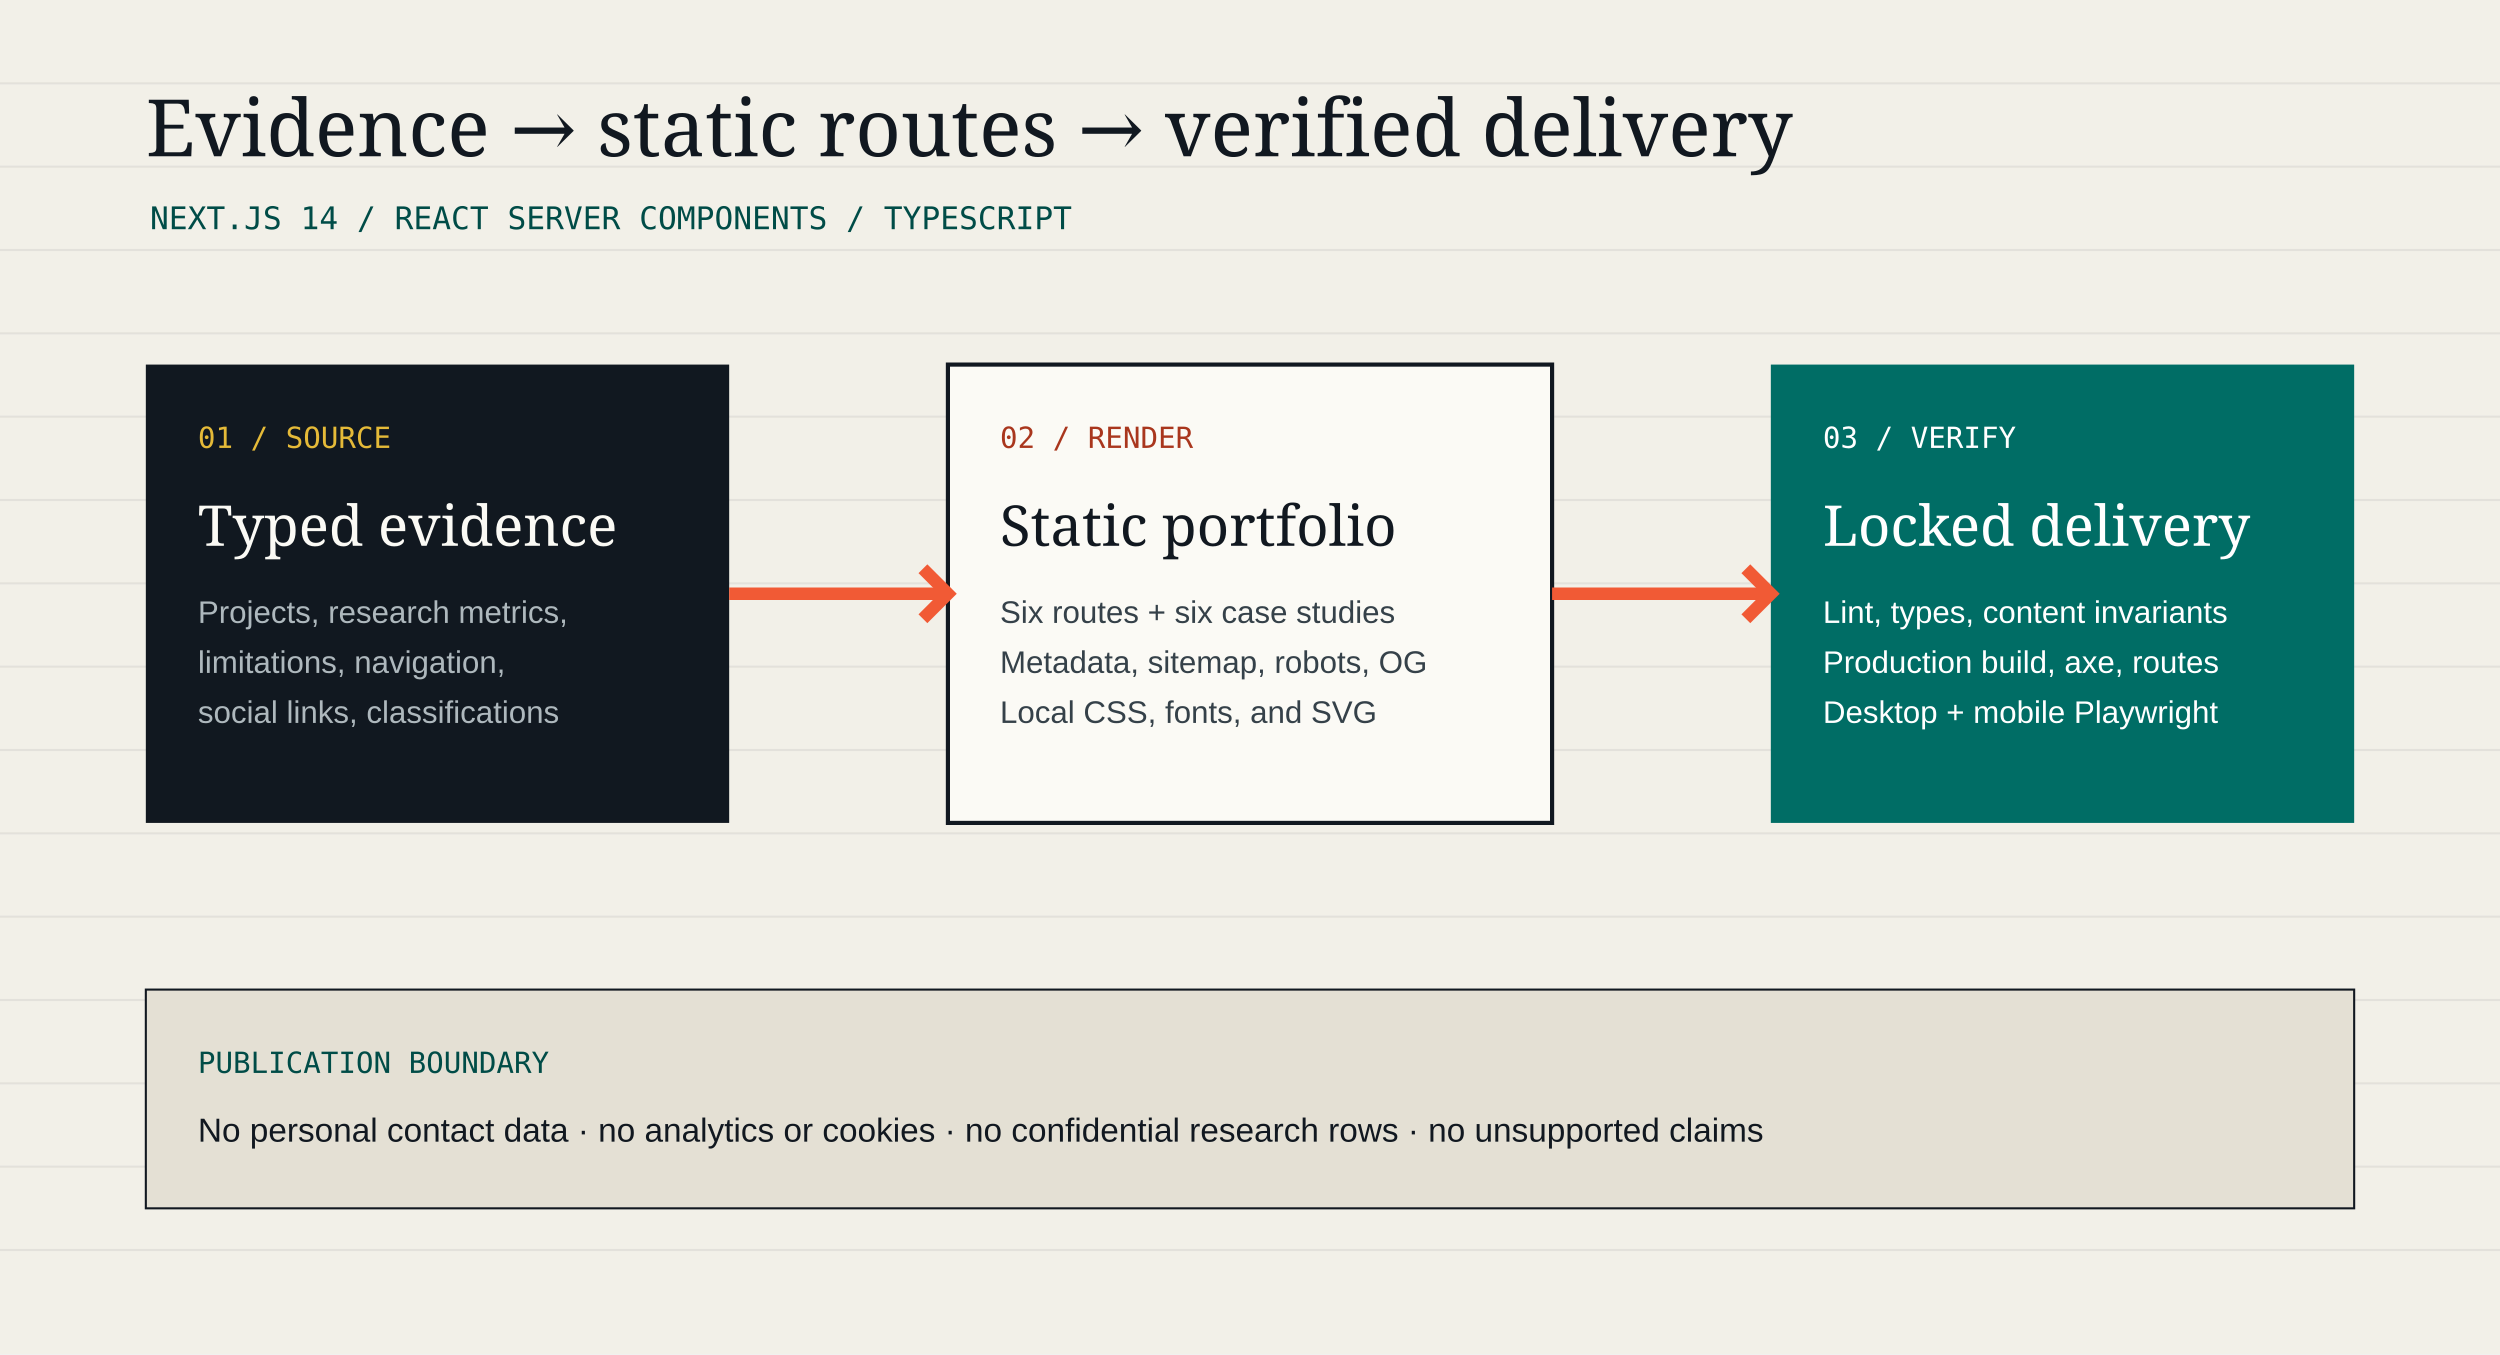
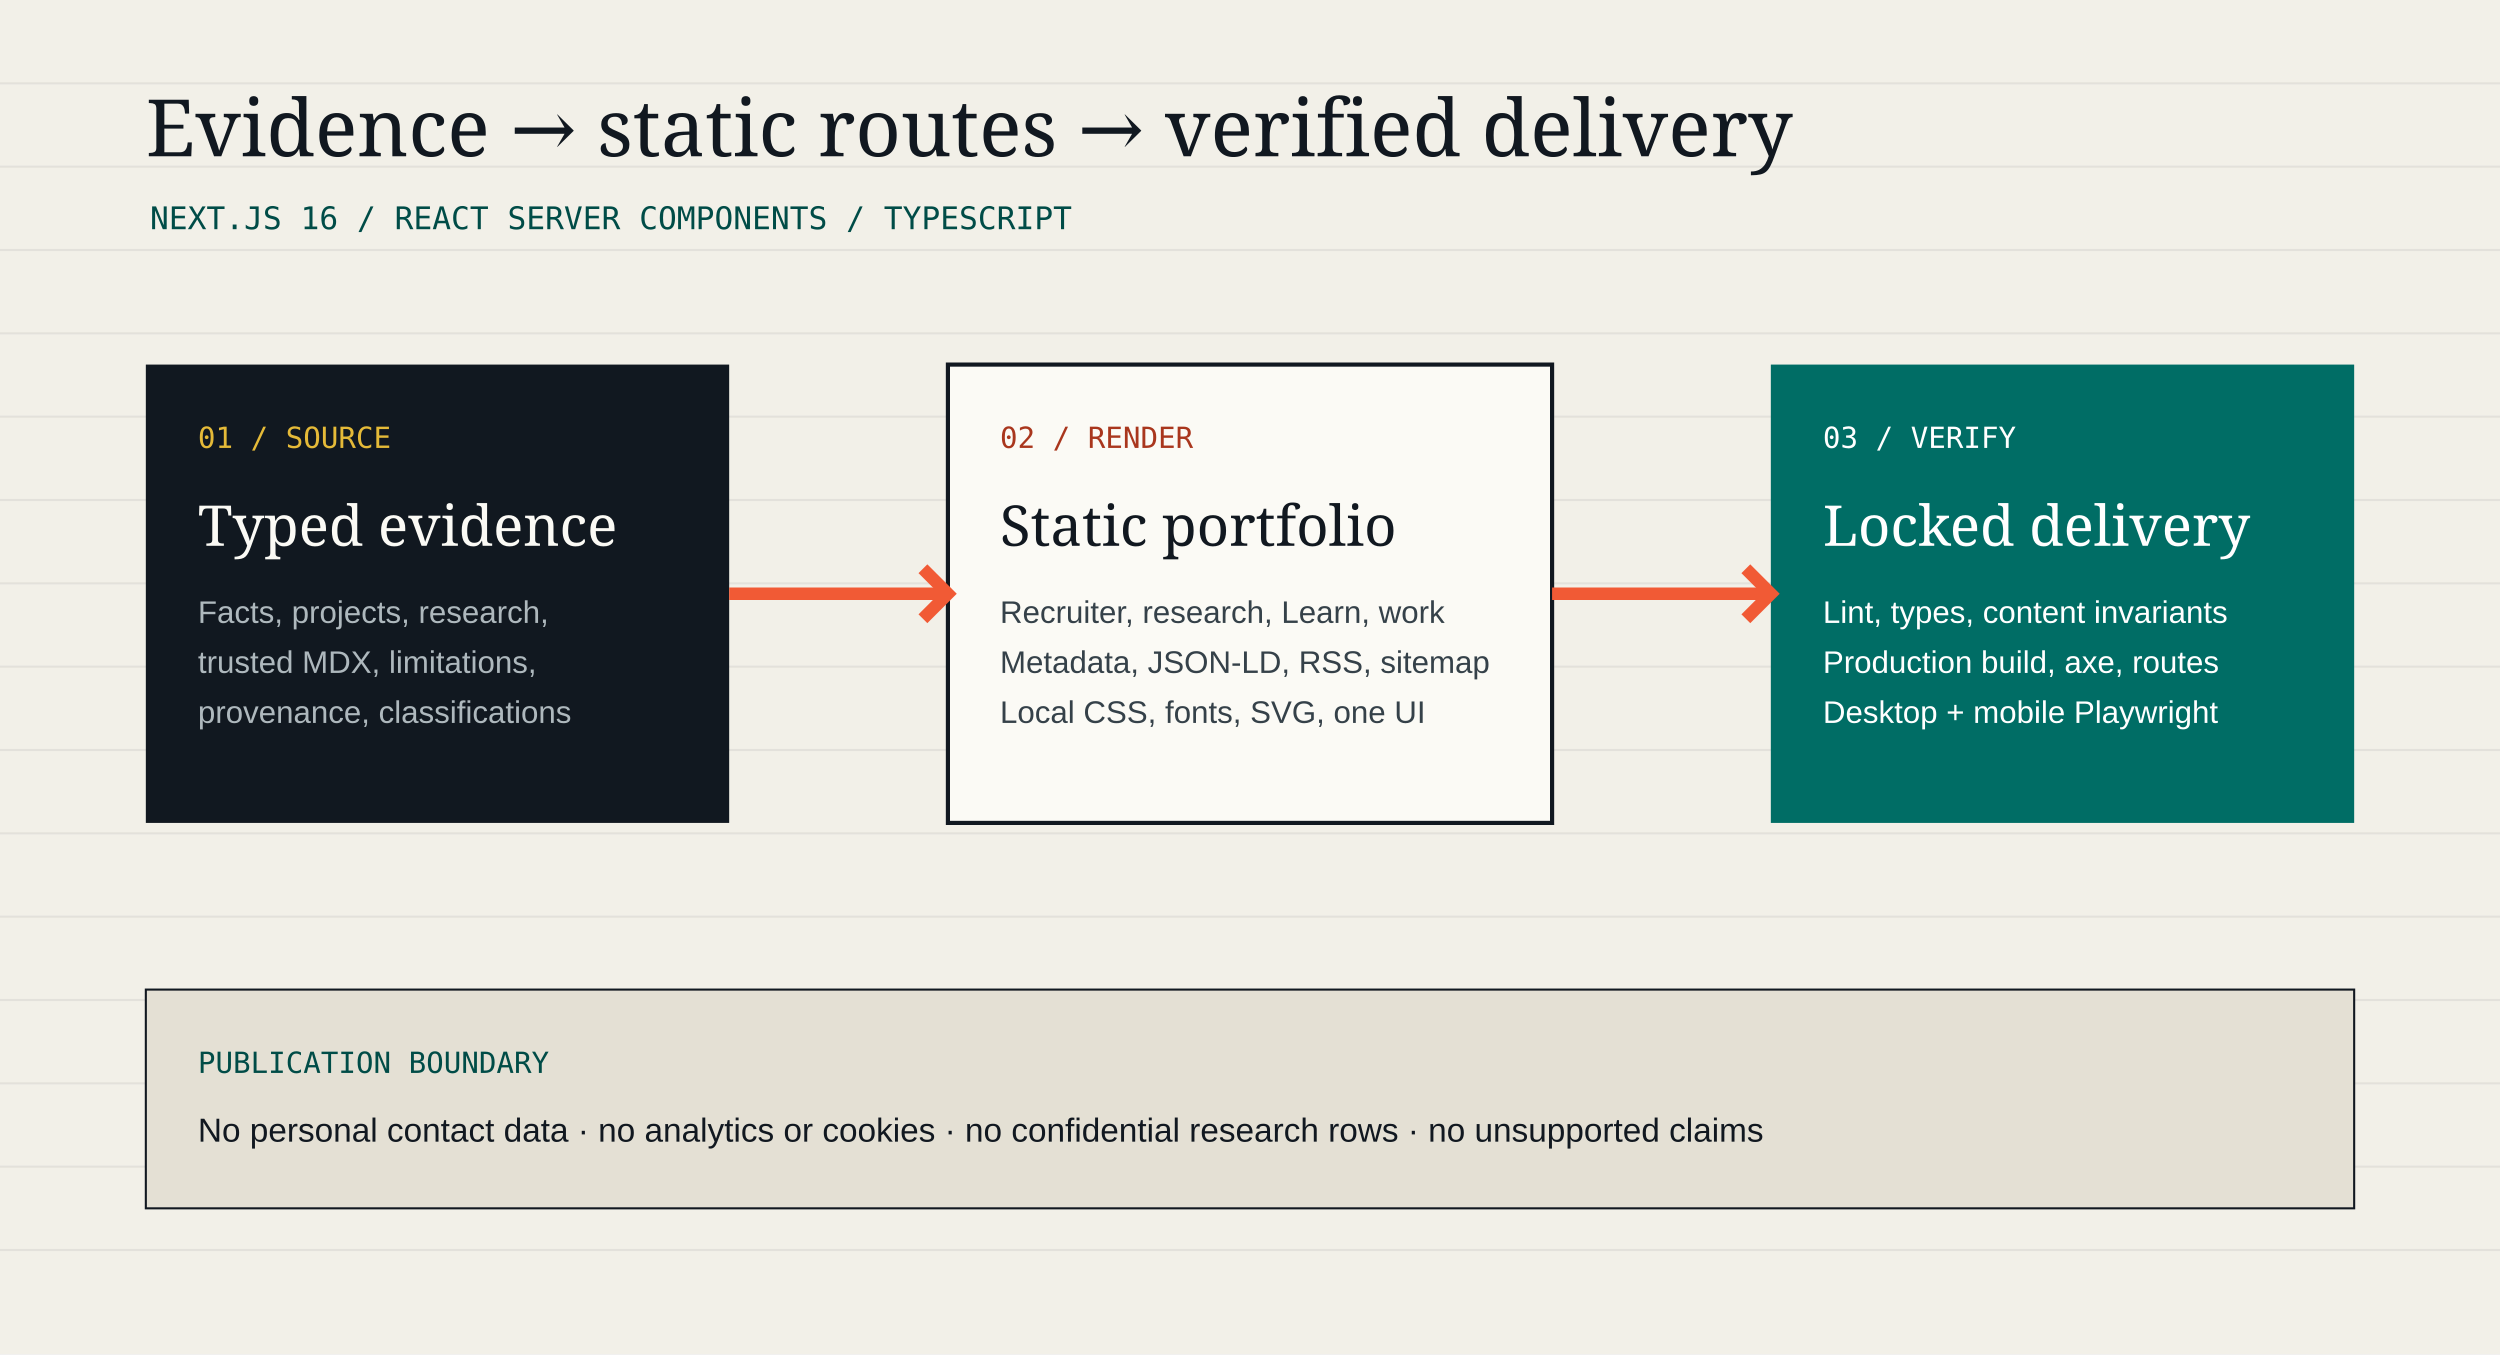
<svg xmlns="http://www.w3.org/2000/svg" width="1200" height="650" viewBox="0 0 1200 650" role="img" aria-labelledby="title desc">
  <rect width="1200" height="650" fill="#f2f0e8" />
  <path d="M0 40H1200M0 80H1200M0 120H1200M0 160H1200M0 200H1200M0 240H1200M0 280H1200M0 320H1200M0 360H1200M0 400H1200M0 440H1200M0 480H1200M0 520H1200M0 560H1200M0 600H1200" stroke="#111820" stroke-opacity=".07" />
  <text x="70" y="75" fill="#111820" font-family="Georgia,serif" font-size="38">Evidence → static routes → verified delivery</text>
-   <text x="72" y="110" fill="#004c47" font-family="monospace" font-size="15">NEXT.JS 14 / REACT SERVER COMPONENTS / TYPESCRIPT</text>
+   <text x="72" y="110" fill="#004c47" font-family="monospace" font-size="15">NEXT.JS 16 / REACT SERVER COMPONENTS / TYPESCRIPT</text>
  <g font-family="Arial,sans-serif">
    <rect x="70" y="175" width="280" height="220" fill="#111820" />
    <text x="95" y="215" fill="#e5ba38" font-family="monospace" font-size="14">01 / SOURCE</text>
    <text x="95" y="262" fill="#fbfaf5" font-family="Georgia,serif" font-size="27">Typed evidence</text>
-     <text x="95" y="299" fill="#aeb8bd" font-size="15">Projects, research metrics,</text>
-     <text x="95" y="323" fill="#aeb8bd" font-size="15">limitations, navigation,</text>
-     <text x="95" y="347" fill="#aeb8bd" font-size="15">social links, classifications</text>
+     <text x="95" y="299" fill="#aeb8bd" font-size="15">Facts, projects, research,</text>
+     <text x="95" y="323" fill="#aeb8bd" font-size="15">trusted MDX, limitations,</text>
+     <text x="95" y="347" fill="#aeb8bd" font-size="15">provenance, classifications</text>
    <rect x="455" y="175" width="290" height="220" fill="#fbfaf5" stroke="#111820" stroke-width="2" />
    <text x="480" y="215" fill="#a9361d" font-family="monospace" font-size="14">02 / RENDER</text>
    <text x="480" y="262" fill="#111820" font-family="Georgia,serif" font-size="27">Static portfolio</text>
-     <text x="480" y="299" fill="#354149" font-size="15">Six routes + six case studies</text>
-     <text x="480" y="323" fill="#354149" font-size="15">Metadata, sitemap, robots, OG</text>
-     <text x="480" y="347" fill="#354149" font-size="15">Local CSS, fonts, and SVG</text>
+     <text x="480" y="299" fill="#354149" font-size="15">Recruiter, research, Learn, work</text>
+     <text x="480" y="323" fill="#354149" font-size="15">Metadata, JSON-LD, RSS, sitemap</text>
+     <text x="480" y="347" fill="#354149" font-size="15">Local CSS, fonts, SVG, one UI</text>
    <rect x="850" y="175" width="280" height="220" fill="#006d65" />
    <text x="875" y="215" fill="#fff" font-family="monospace" font-size="14">03 / VERIFY</text>
    <text x="875" y="262" fill="#fff" font-family="Georgia,serif" font-size="27">Locked delivery</text>
    <text x="875" y="299" fill="#fff" font-size="15">Lint, types, content invariants</text>
    <text x="875" y="323" fill="#fff" font-size="15">Production build, axe, routes</text>
    <text x="875" y="347" fill="#fff" font-size="15">Desktop + mobile Playwright</text>
    <path d="M350 285H455M745 285H850" stroke="#f15a35" stroke-width="6" />
    <path d="m443 273 12 12-12 12M838 273l12 12-12 12" fill="none" stroke="#f15a35" stroke-width="6" />
    <rect x="70" y="475" width="1060" height="105" fill="#e4e0d4" stroke="#111820" />
    <text x="95" y="515" fill="#004c47" font-family="monospace" font-size="14">PUBLICATION BOUNDARY</text>
    <text x="95" y="548" fill="#111820" font-size="16">No personal contact data · no analytics or cookies · no confidential research rows · no unsupported claims</text>
  </g>
</svg>
